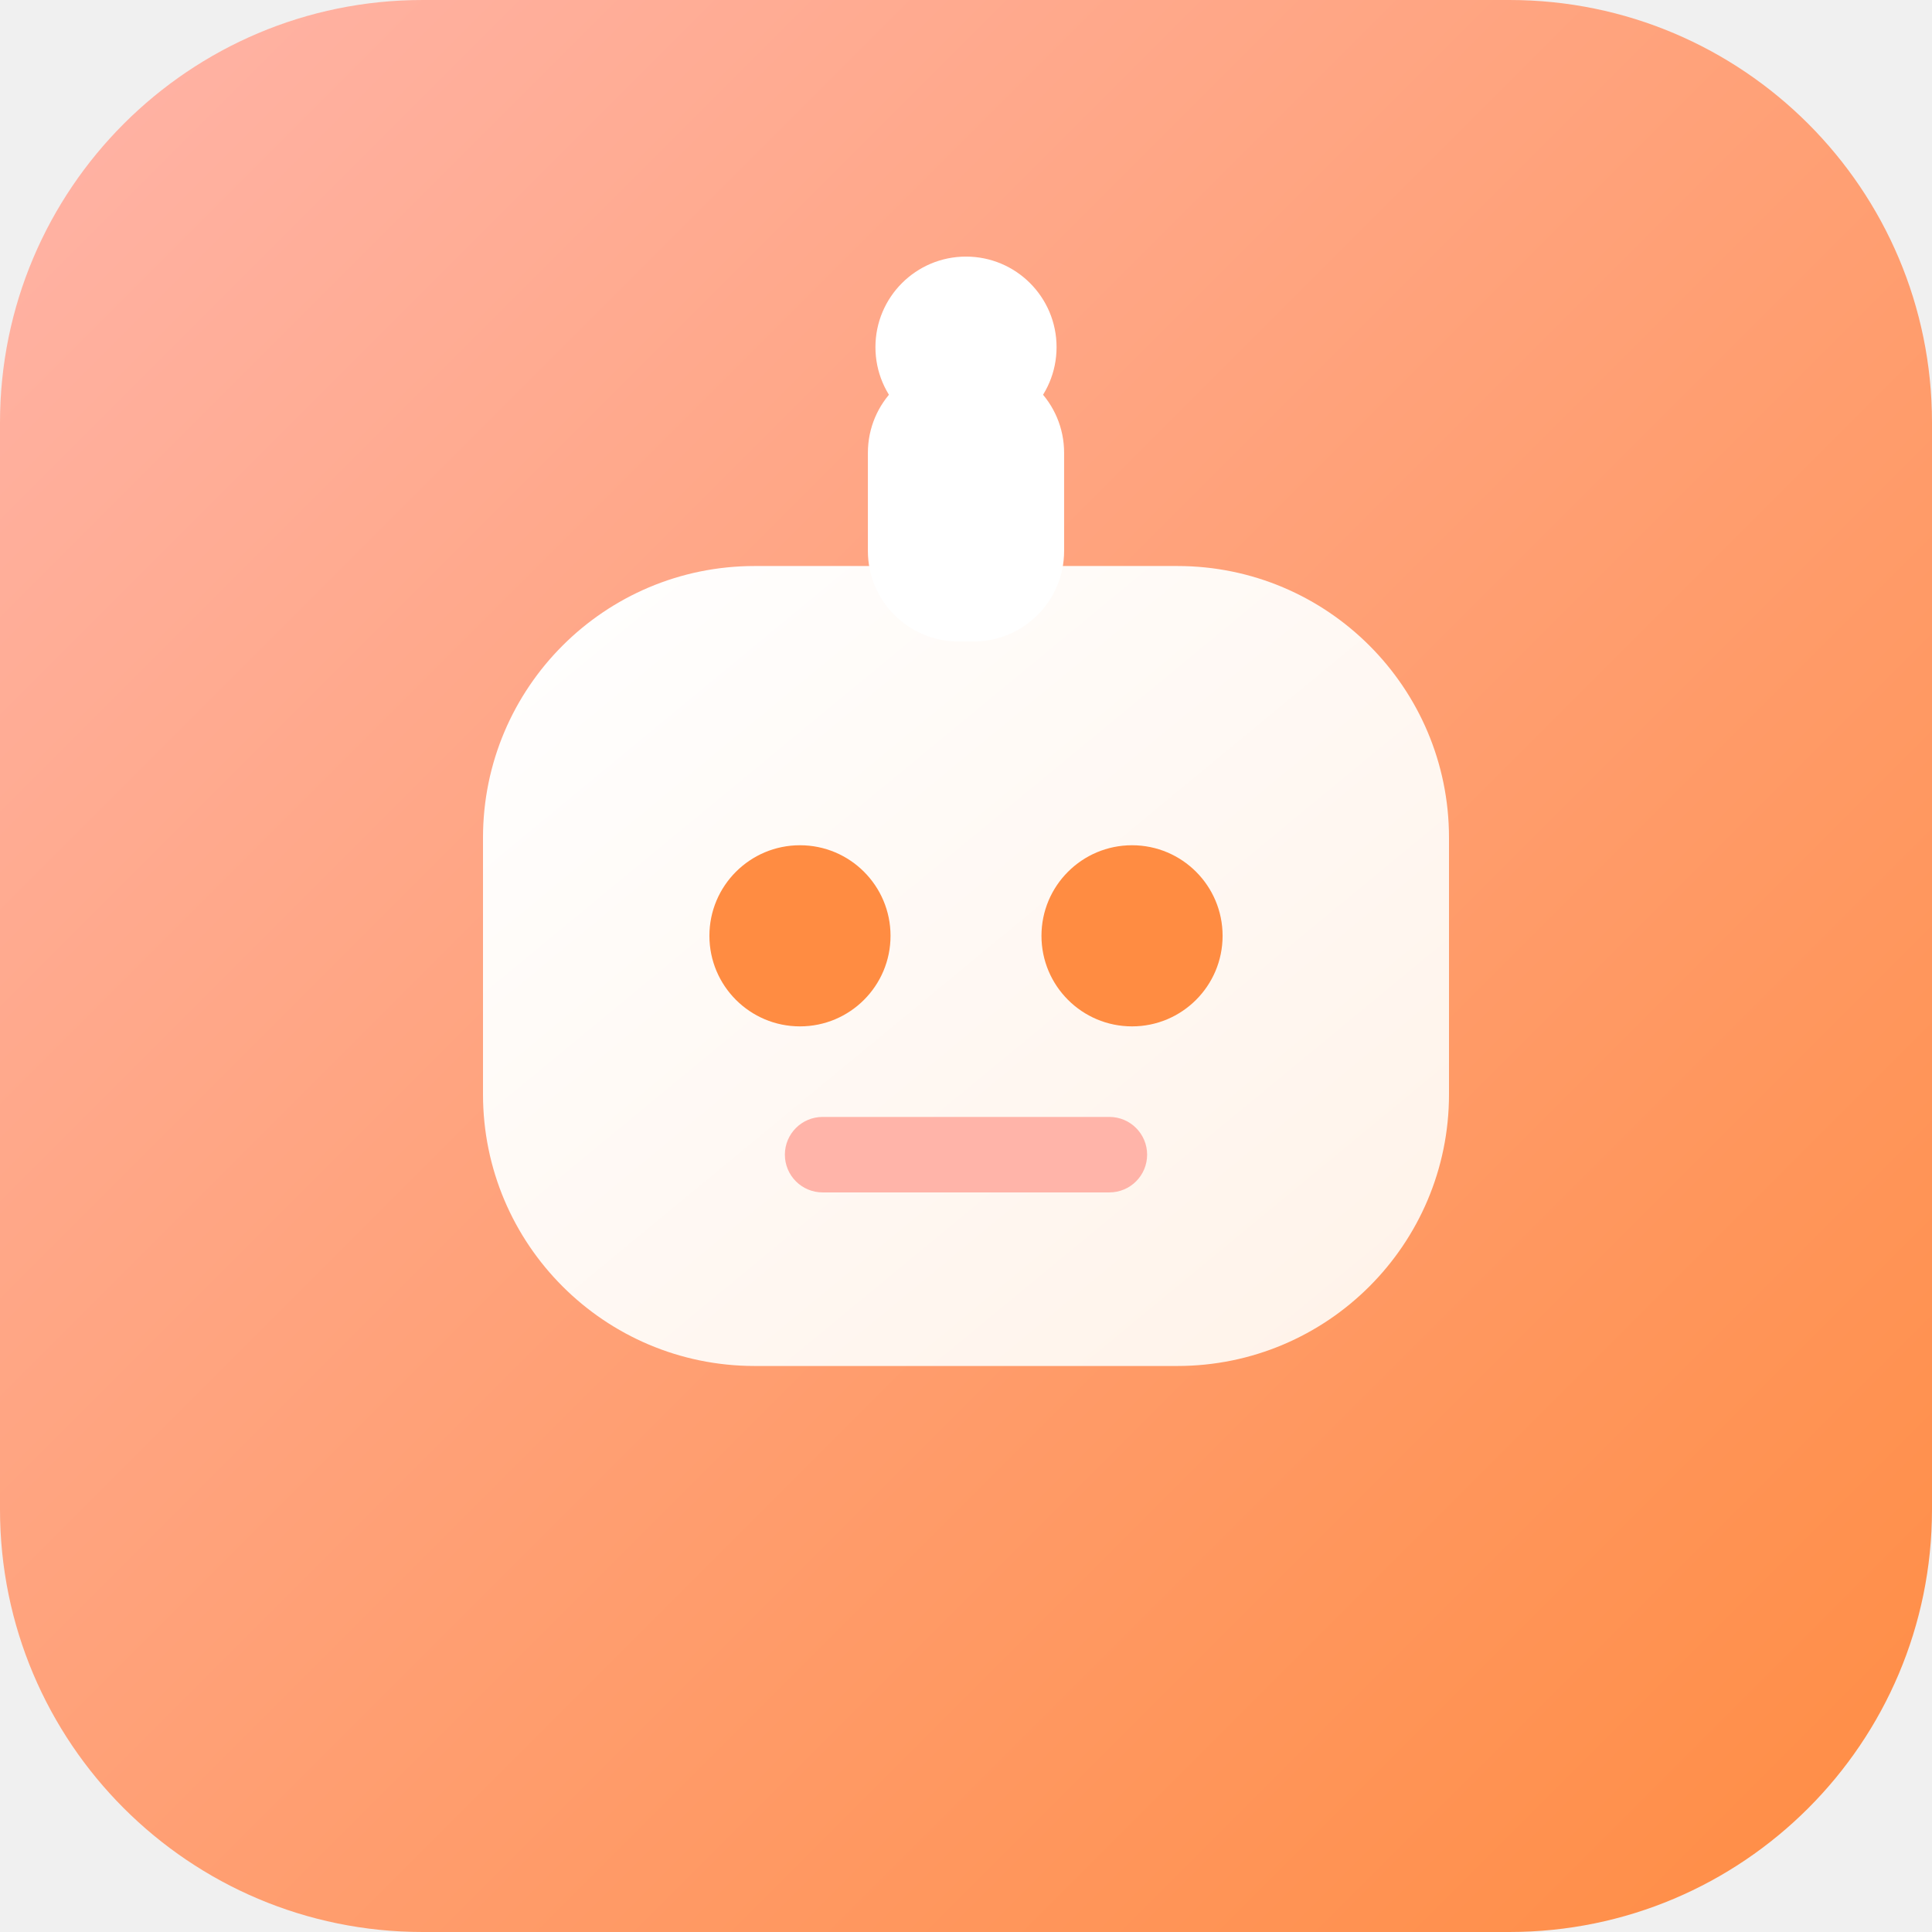
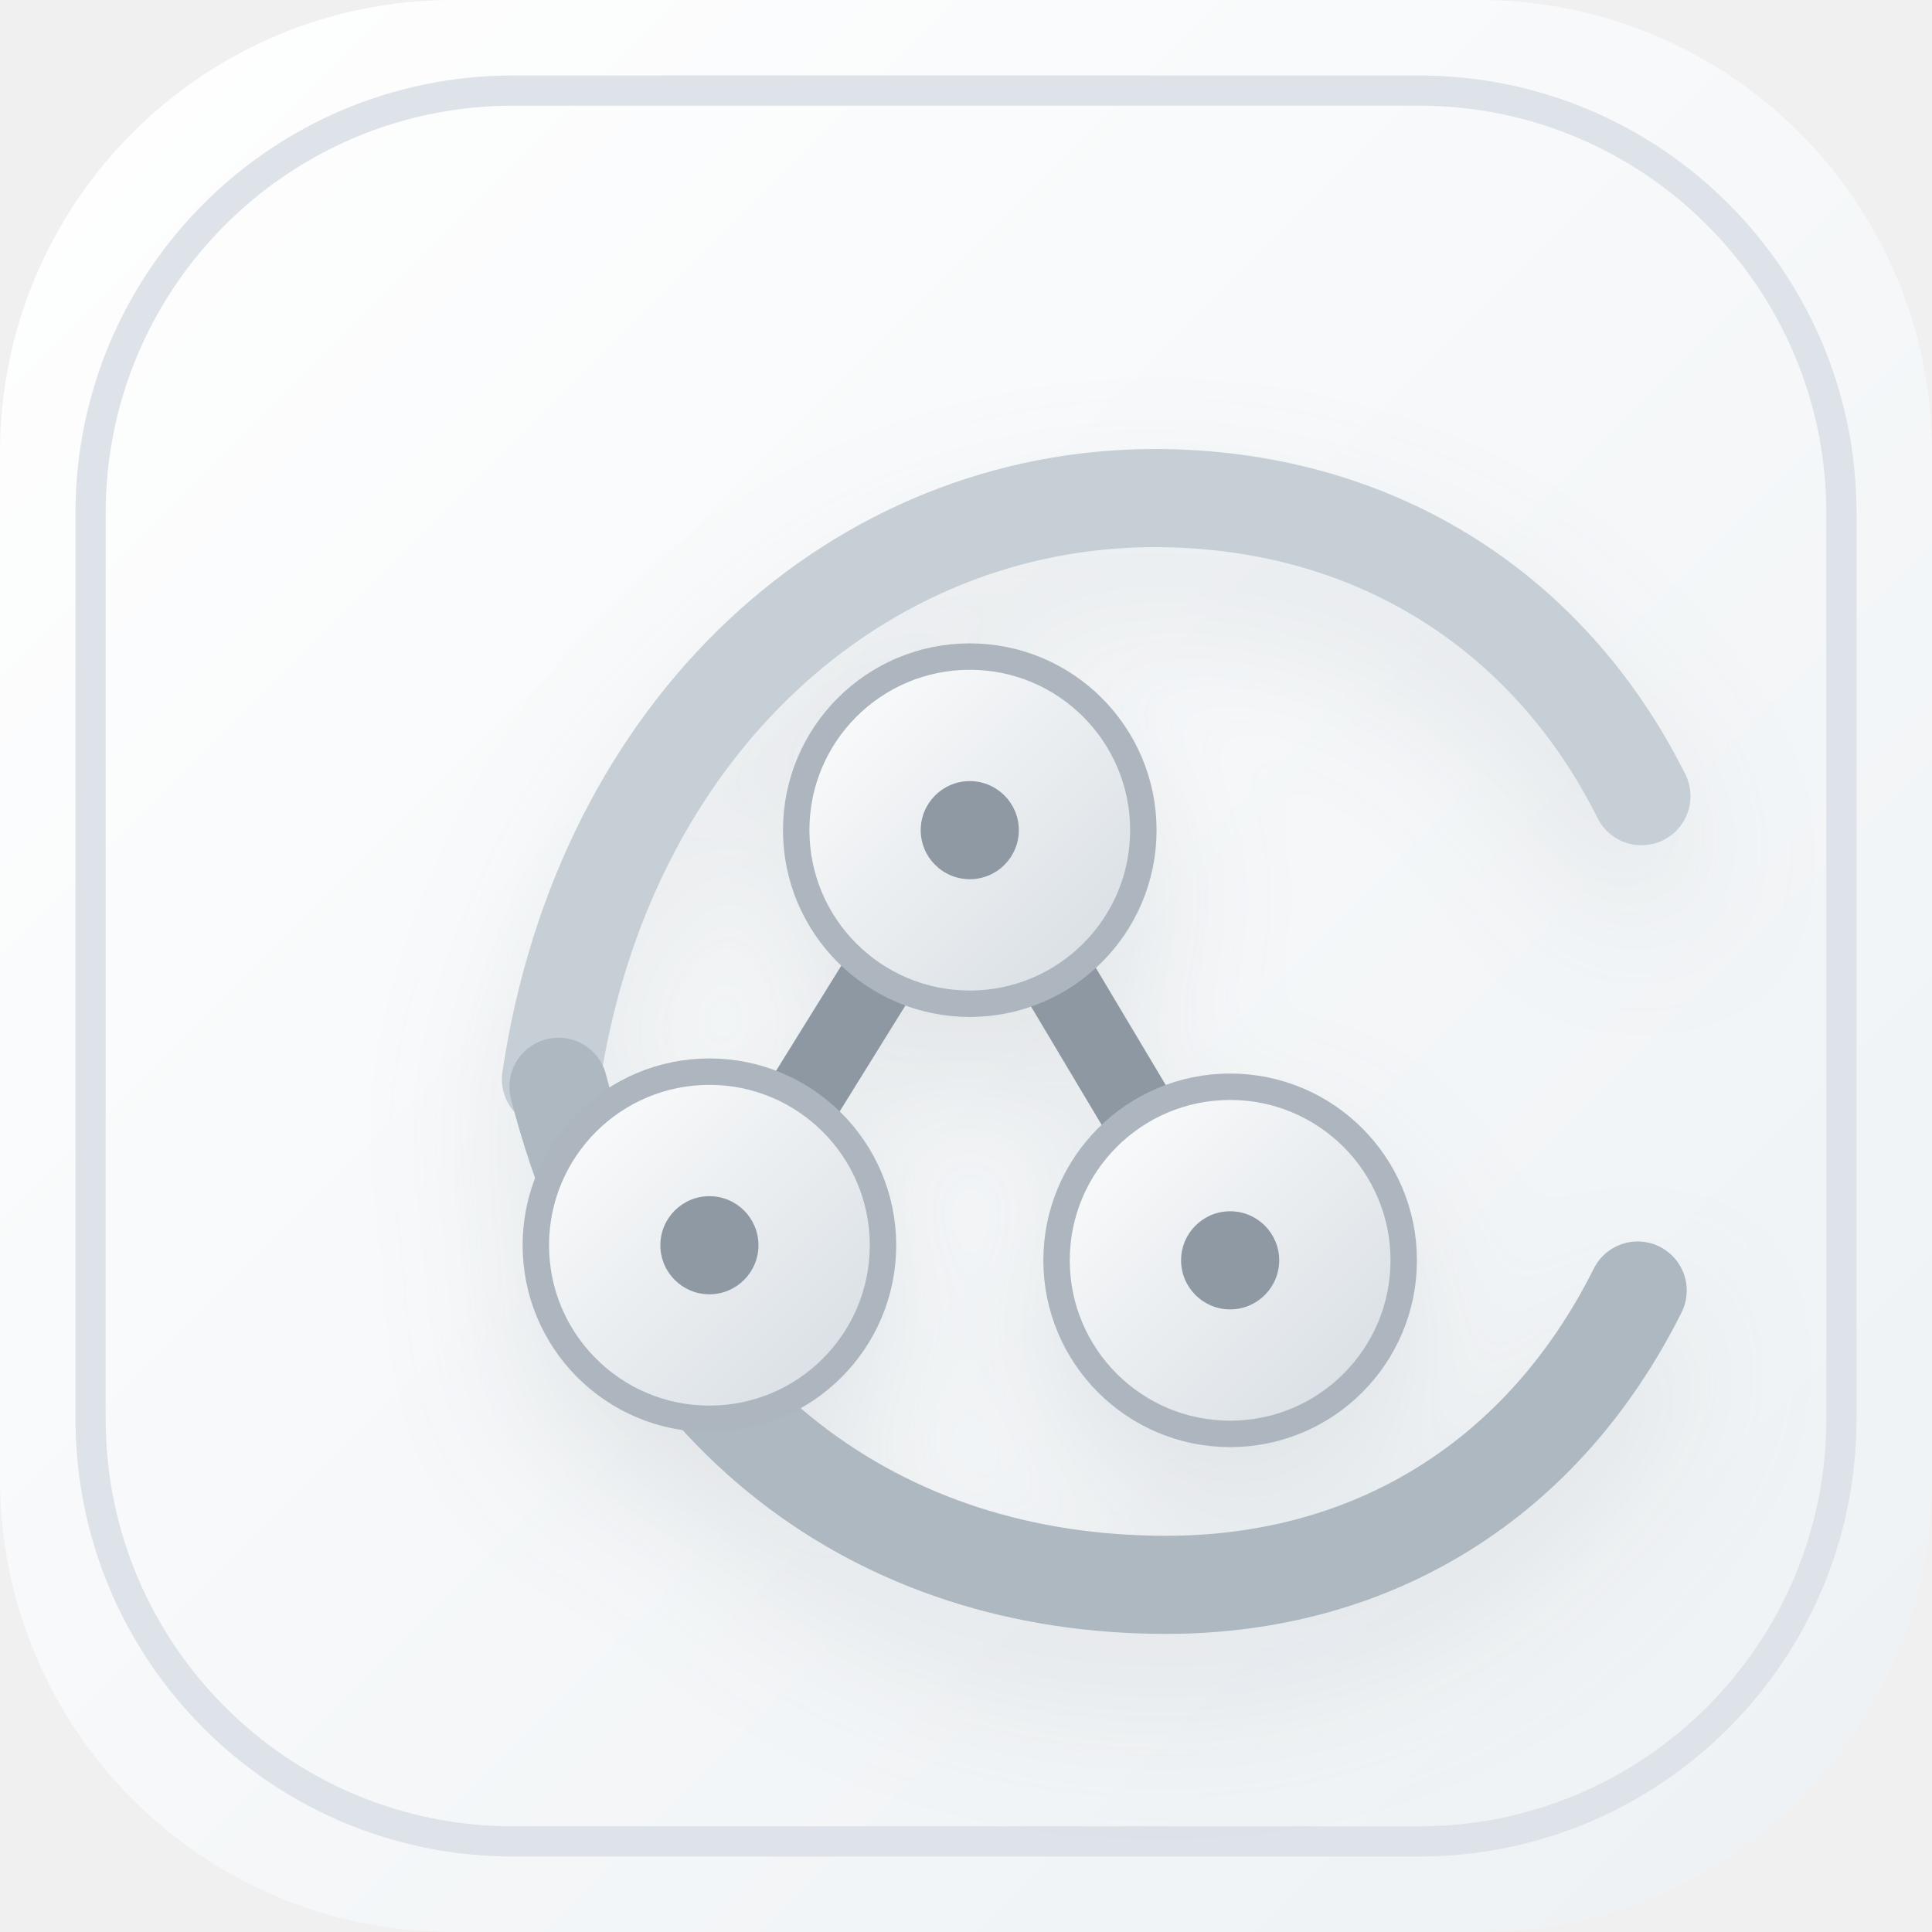
- <svg xmlns="http://www.w3.org/2000/svg" width="512" height="512" viewBox="0 0 512 512" role="img" aria-label="agent-co Icon">
+ <svg xmlns="http://www.w3.org/2000/svg" width="512" height="512" viewBox="0 0 512 512" role="img" aria-label="agent-co icon">
  <defs>
-     <linearGradient id="bg" x1="0" x2="1" y1="0" y2="1">
-       <stop offset="0%" stop-color="#ffb4a9" />
-       <stop offset="100%" stop-color="#ff8c42" />
+     <linearGradient id="bg" x1="0" y1="0" x2="1" y2="1">
+       <stop offset="0%" stop-color="#ffffff" />
+       <stop offset="100%" stop-color="#edf1f4" />
    </linearGradient>
-     <linearGradient id="face" x1="0" x2="1" y1="0" y2="1">
+     <linearGradient id="node" x1="0" y1="0" x2="1" y2="1">
      <stop offset="0%" stop-color="#ffffff" />
-       <stop offset="100%" stop-color="#fff2e8" />
+       <stop offset="100%" stop-color="#d4dbe1" />
    </linearGradient>
+     <filter id="shadow" x="-20%" y="-20%" width="160%" height="160%">
+       <feDropShadow dx="0" dy="18" stdDeviation="18" flood-color="#9aa4ae" flood-opacity="0.22" />
+     </filter>
  </defs>
-   <rect width="512" height="512" rx="112" fill="url(#bg)" />
-   <rect x="128" y="150" width="256" height="212" rx="72" fill="url(#face)" />
-   <circle cx="212" cy="248" r="24" fill="#ff8c42" />
-   <circle cx="300" cy="248" r="24" fill="#ff8c42" />
-   <rect x="208" y="296" width="96" height="20" rx="10" fill="#ffb4a9" />
-   <rect x="230" y="96" width="52" height="74" rx="24" fill="#fff" />
-   <circle cx="256" cy="92" r="24" fill="#fff" />
+   <rect width="512" height="512" rx="120" fill="url(#bg)" />
+   <rect x="24" y="24" width="464" height="464" rx="112" fill="none" stroke="#dde3e8" stroke-width="8" />
+   <g filter="url(#shadow)">
+     <path d="M146 286C160 192 228 132 306 132C363 132 410 161 435 211" fill="none" stroke="#c7cfd6" stroke-width="26" stroke-linecap="round" />
+     <path d="M148 288C171 377 234 420 309 420C364 420 409 392 434 342" fill="none" stroke="#aeb8c1" stroke-width="26" stroke-linecap="round" />
+     <path d="M190 328L257 220L325 334" fill="none" stroke="#8d98a3" stroke-width="20" stroke-linecap="round" stroke-linejoin="round" />
+     <circle cx="188" cy="330" r="46" fill="url(#node)" stroke="#adb6be" stroke-width="7" />
+     <circle cx="257" cy="220" r="46" fill="url(#node)" stroke="#adb6be" stroke-width="7" />
+     <circle cx="326" cy="334" r="46" fill="url(#node)" stroke="#adb6be" stroke-width="7" />
+     <circle cx="188" cy="330" r="13" fill="#8f99a4" />
+     <circle cx="257" cy="220" r="13" fill="#8f99a4" />
+     <circle cx="326" cy="334" r="13" fill="#8f99a4" />
+   </g>
</svg>
